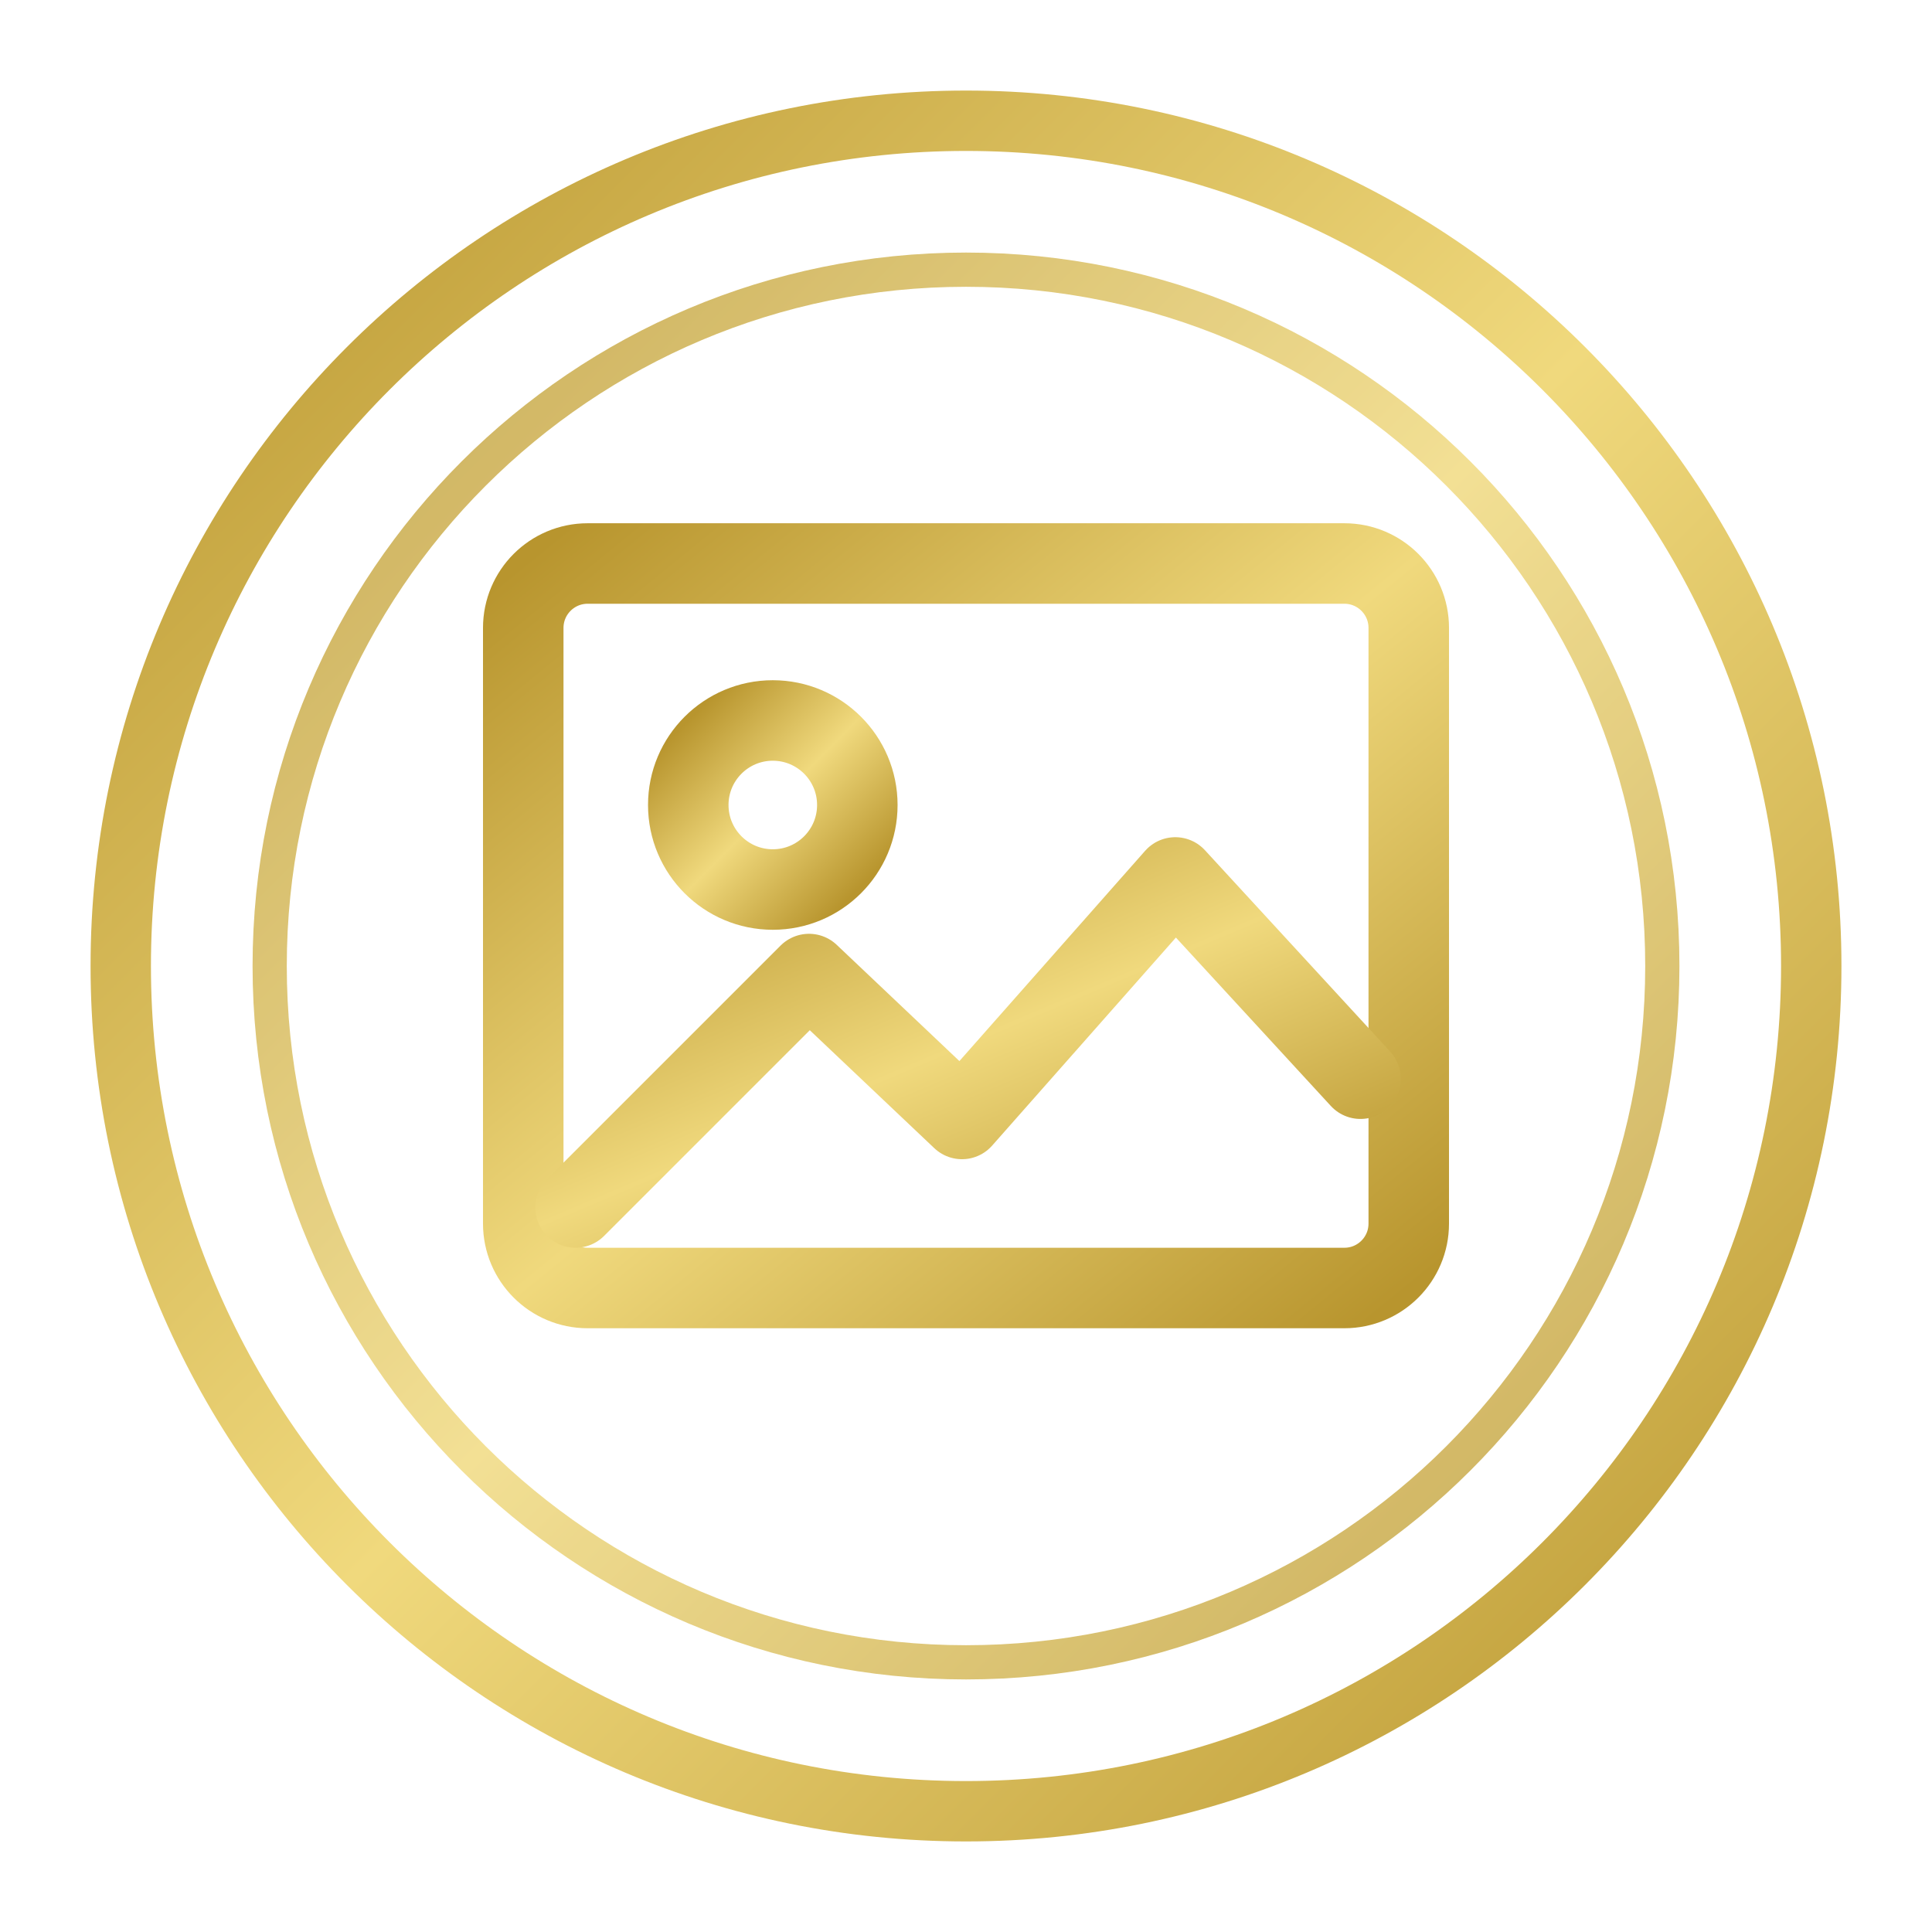
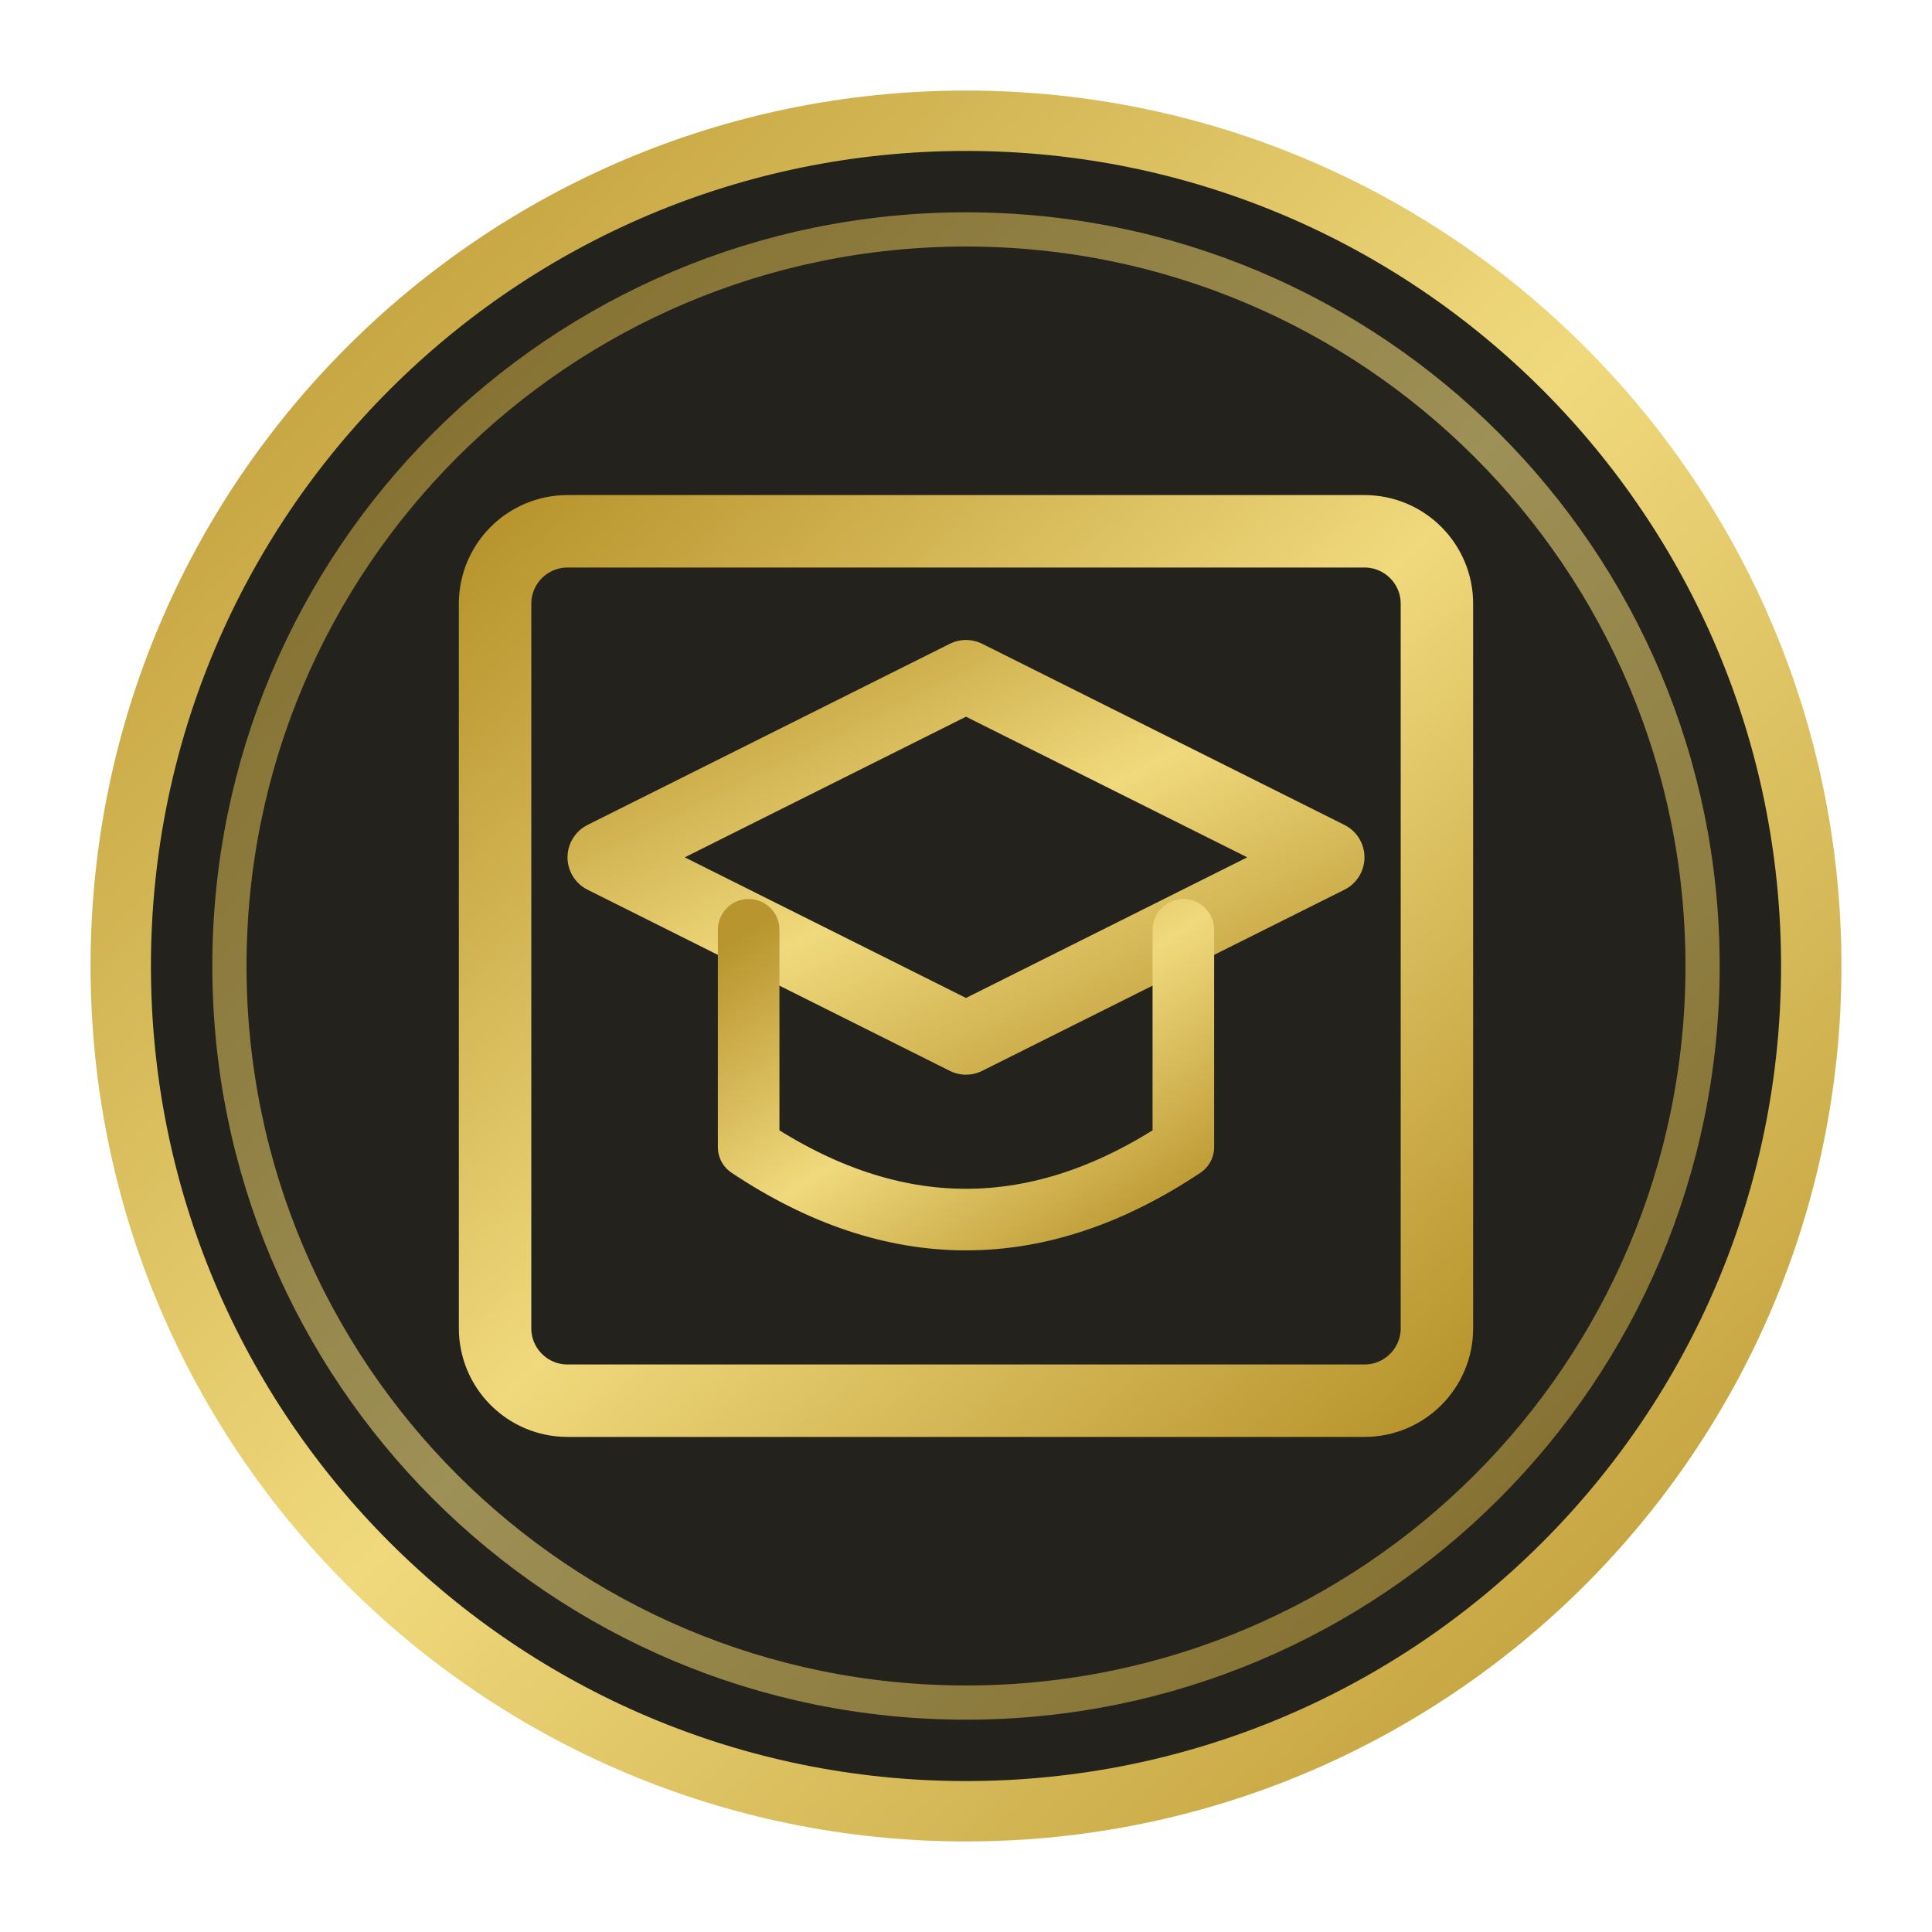
<svg xmlns="http://www.w3.org/2000/svg" width="48" height="48" viewBox="0 0 48 48" role="presentation" focusable="false" aria-hidden="true">
  <defs>
    <linearGradient id="mfoil" x1="0" y1="0" x2="1" y2="1">
      <stop stop-color="#b8952e" />
      <stop offset=".5" stop-color="#f0d97d" />
      <stop offset="1" stop-color="#b8952e" />
    </linearGradient>
  </defs>
-   <circle cx="24" cy="24" r="21" fill="none" stroke="url(#mfoil)" stroke-width="1.5" />
-   <circle cx="24" cy="24" r="17.3" fill="none" stroke="url(#mfoil)" stroke-width="0.85" opacity=".82" />
-   <g fill="none" stroke="url(#mfoil)" stroke-width="2" stroke-linecap="round" stroke-linejoin="round">
-     <rect x="13" y="14" width="22" height="18" rx="1.6" />
-     <circle cx="19.2" cy="20" r="2.1" />
-     <path d="M14.3 30l5.8-5.8l3.8 3.6l5.3-6l4.6 5" />
+   <circle cx="24" cy="24" r="21" fill="#1c1913" fill-opacity=".96" stroke="url(#mfoil)" stroke-width="1.5" />
+   <circle cx="24" cy="24" r="18.3" fill="none" stroke="url(#mfoil)" stroke-width="0.85" opacity=".6" />
+   <g fill="none" stroke="url(#mfoil)" stroke-width="2" stroke-linecap="round" stroke-linejoin="round" transform="translate(24 24) scale(.9) translate(-24 -24)">
+     <rect x="11" y="12" width="26" height="24" rx="2" />
+     <path d="m14 21 10-5 10 5-10 5Z" />
+     <path d="M18 23v6q6 4 12 0v-6" stroke-width="1.7" />
  </g>
</svg>
